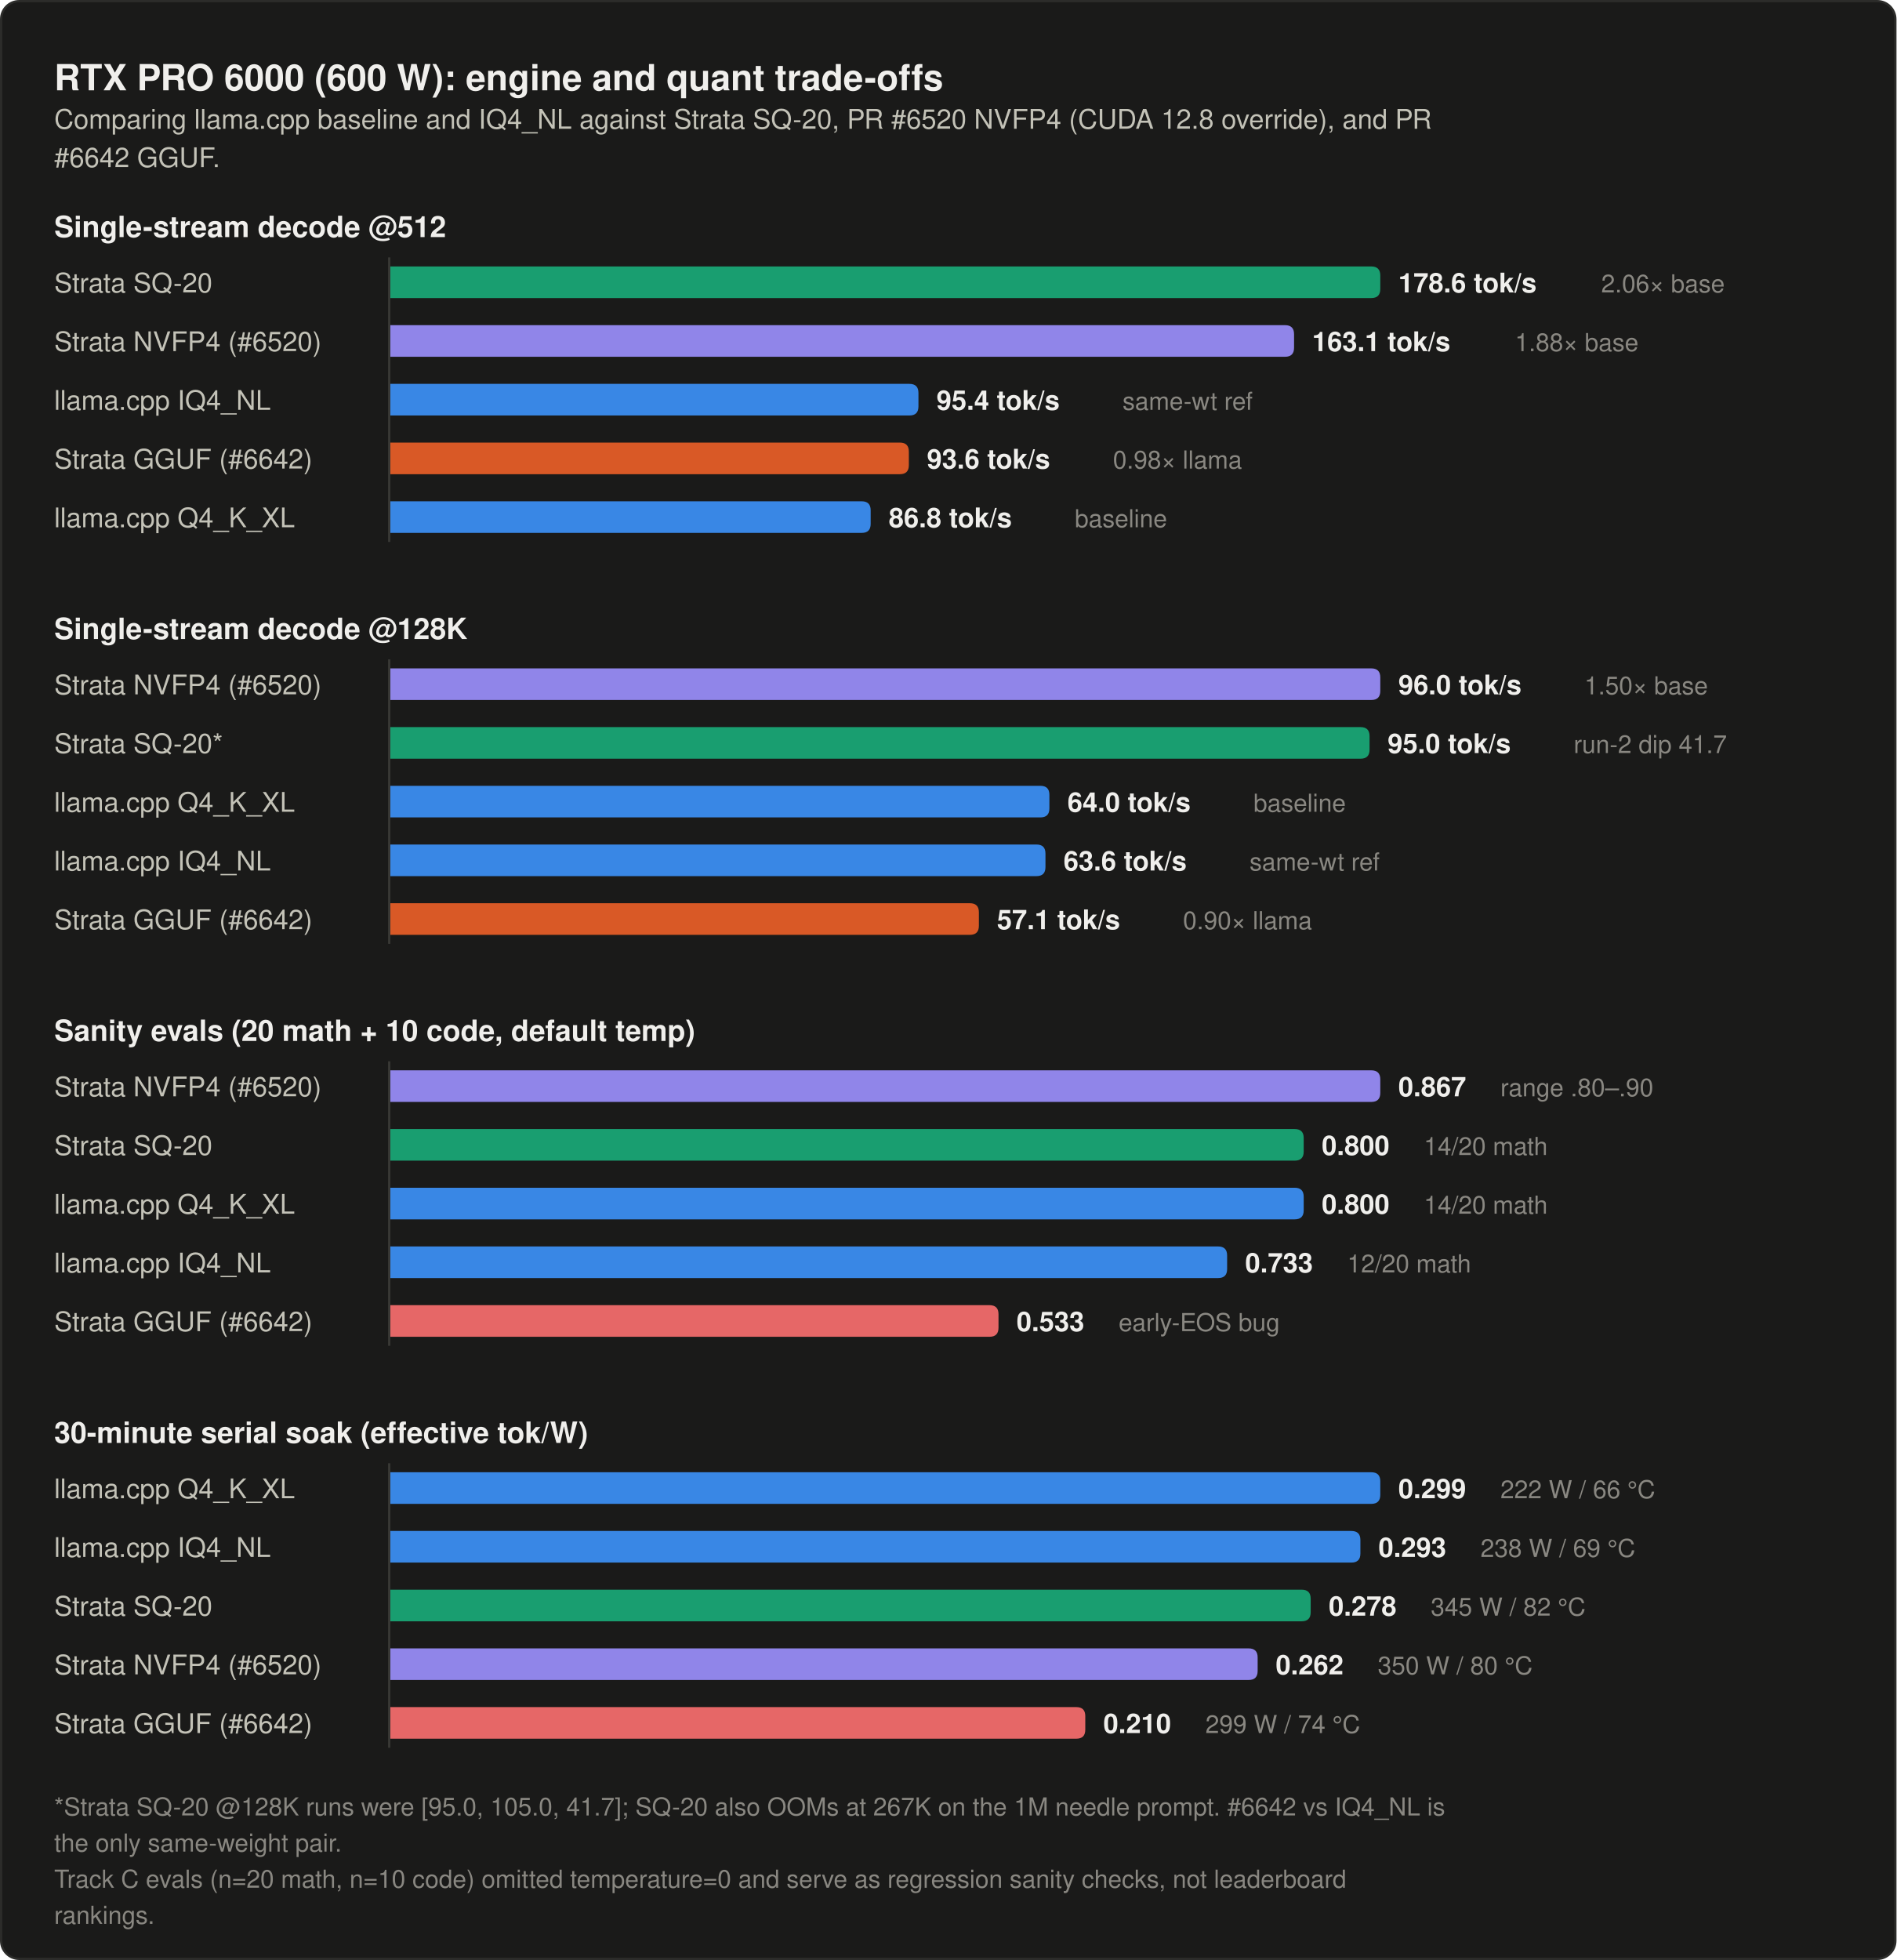
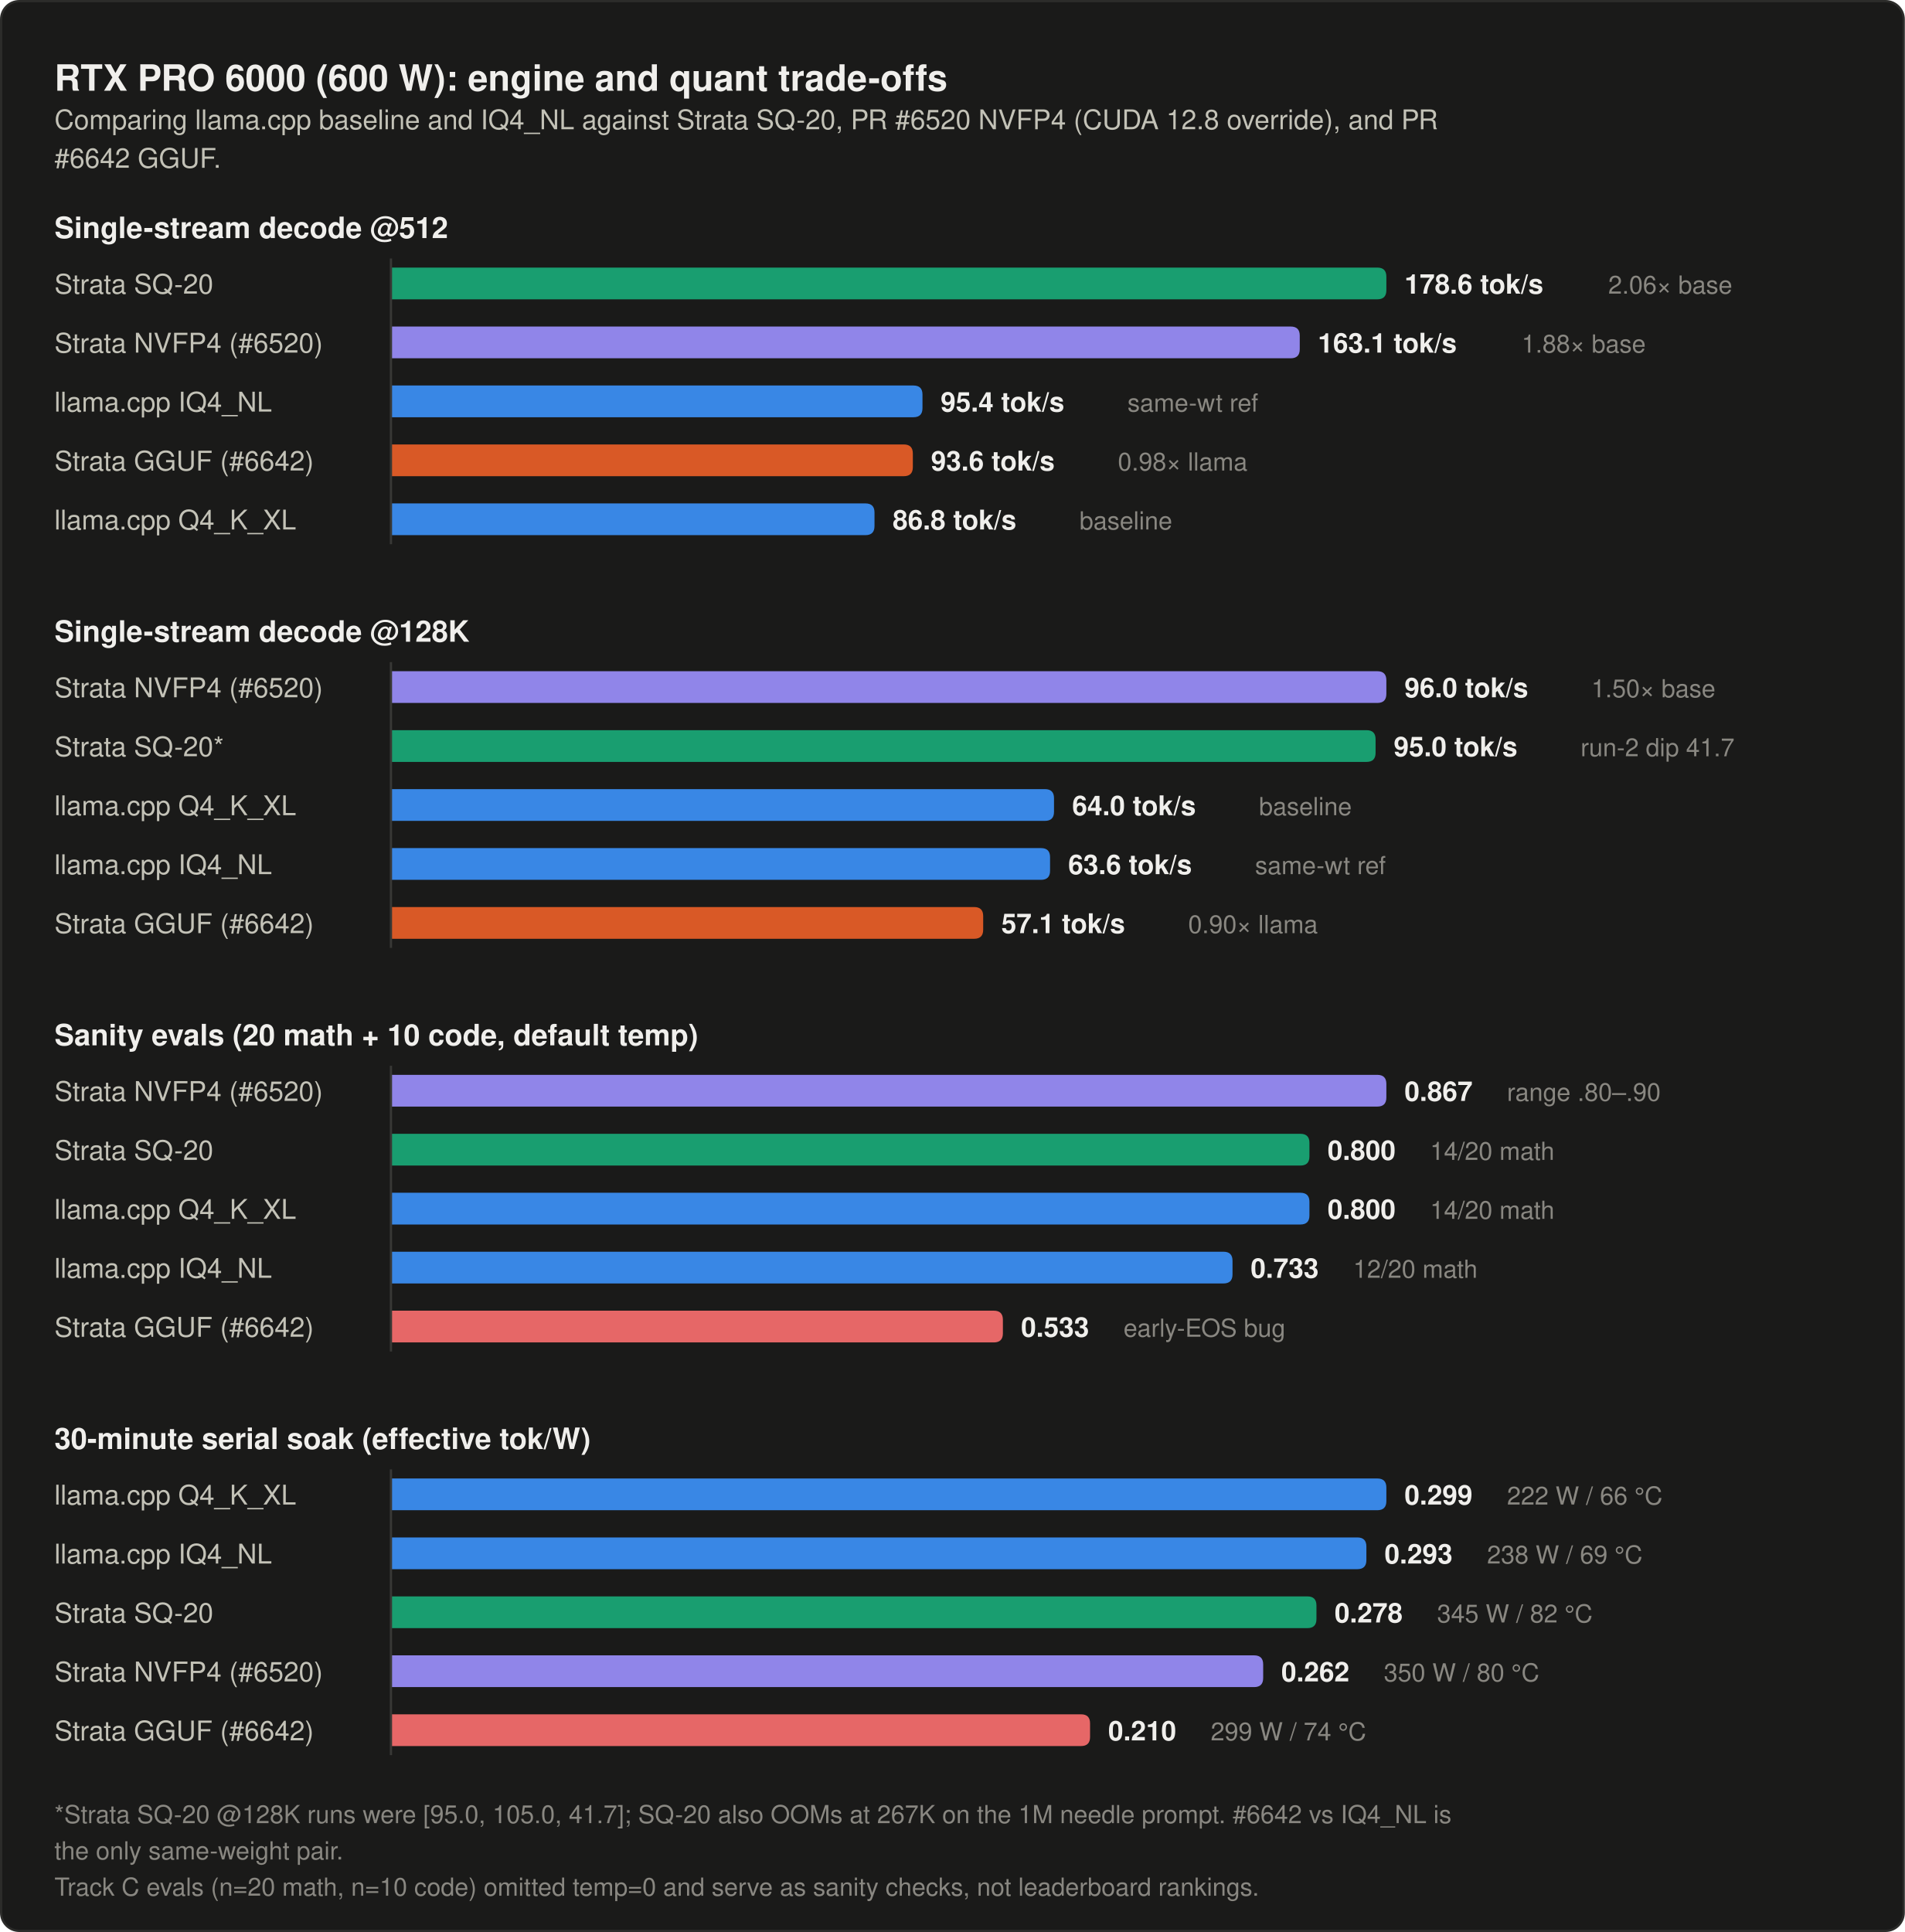
- <svg xmlns="http://www.w3.org/2000/svg" width="840" height="868" viewBox="0 0 840 868" role="img" aria-label="RTX PRO 6000 (600 W): engine and quant trade-offs Comparing llama.cpp baseline and IQ4_NL against Strata SQ-20, PR #6520 NVFP4 (CUDA 12.8 override), and PR #6642 GGUF." font-family="system-ui, -apple-system, 'Segoe UI', Helvetica, Arial, sans-serif" data-x-scale="linear" data-y-scale="linear">
-   <rect x="0.5" y="0.5" width="839" height="867" fill="#1a1a19" rx="8" stroke="#2c2c2a" stroke-width="1" />
+ <svg xmlns="http://www.w3.org/2000/svg" width="840" height="852" viewBox="0 0 840 852" role="img" aria-label="RTX PRO 6000 (600 W): engine and quant trade-offs Comparing llama.cpp baseline and IQ4_NL against Strata SQ-20, PR #6520 NVFP4 (CUDA 12.8 override), and PR #6642 GGUF." font-family="system-ui, -apple-system, 'Segoe UI', Helvetica, Arial, sans-serif" data-x-scale="linear" data-y-scale="linear">
+   <rect x="0.5" y="0.5" width="839" height="851" fill="#1a1a19" rx="8" stroke="#2c2c2a" stroke-width="1" />
  <text x="24" y="40" font-size="16" fill="#f0efec" font-weight="600">RTX PRO 6000 (600 W): engine and quant trade-offs</text>
  <text x="24" y="57" font-size="12" fill="#c3c2b7">Comparing llama.cpp baseline and IQ4_NL against Strata SQ-20, PR #6520 NVFP4 (CUDA 12.8 override), and PR</text>
  <text x="24" y="74" font-size="12" fill="#c3c2b7">#6642 GGUF.</text>
  <text x="24" y="105" font-size="13" fill="#f0efec" font-weight="600">Single-stream decode @512</text>
  <text x="24" y="129.5" font-size="12" fill="#c3c2b7">Strata SQ-20</text>
  <path d="M172.4,118 H607.36 Q611.36,118 611.36,122 V128 Q611.36,132 607.36,132 H172.4 Z" fill="#199e70" />
  <text x="619.36" y="129.5" font-size="12" fill="#f0efec" font-weight="600">178.6 tok/s</text>
  <text x="709.2" y="129.5" font-size="11" fill="#898781">2.06× base</text>
  <text x="24" y="155.5" font-size="12" fill="#c3c2b7">Strata NVFP4 (#6520)</text>
  <path d="M172.4,144 H569.17 Q573.17,144 573.17,148 V154 Q573.17,158 569.17,158 H172.4 Z" fill="#9085e9" />
  <text x="581.17" y="155.5" font-size="12" fill="#f0efec" font-weight="600">163.1 tok/s</text>
  <text x="671.01" y="155.5" font-size="11" fill="#898781">1.88× base</text>
  <text x="24" y="181.5" font-size="12" fill="#c3c2b7">llama.cpp IQ4_NL</text>
  <path d="M172.4,170 H402.8 Q406.8,170 406.8,174 V180 Q406.8,184 402.8,184 H172.4 Z" fill="#3987e5" />
  <text x="414.8" y="181.5" font-size="12" fill="#f0efec" font-weight="600">95.4 tok/s</text>
  <text x="497.2" y="181.5" font-size="11" fill="#898781">same-wt ref</text>
  <text x="24" y="207.5" font-size="12" fill="#c3c2b7">Strata GGUF (#6642)</text>
  <path d="M172.4,196 H398.55 Q402.55,196 402.55,200 V206 Q402.55,210 398.55,210 H172.4 Z" fill="#d95926" />
  <text x="410.55" y="207.5" font-size="12" fill="#f0efec" font-weight="600">93.6 tok/s</text>
  <text x="492.95" y="207.5" font-size="11" fill="#898781">0.98× llama</text>
  <text x="24" y="233.5" font-size="12" fill="#c3c2b7">llama.cpp Q4_K_XL</text>
  <path d="M172.4,222 H381.64 Q385.64,222 385.64,226 V232 Q385.64,236 381.64,236 H172.4 Z" fill="#3987e5" />
  <text x="393.64" y="233.5" font-size="12" fill="#f0efec" font-weight="600">86.8 tok/s</text>
  <text x="476.04" y="233.5" font-size="11" fill="#898781">baseline</text>
  <line x1="172.4" y1="114" x2="172.4" y2="240" stroke="#383835" stroke-width="1" />
  <text x="24" y="283" font-size="13" fill="#f0efec" font-weight="600">Single-stream decode @128K</text>
  <text x="24" y="307.5" font-size="12" fill="#c3c2b7">Strata NVFP4 (#6520)</text>
  <path d="M172.4,296 H607.36 Q611.36,296 611.36,300 V306 Q611.36,310 607.36,310 H172.4 Z" fill="#9085e9" />
  <text x="619.36" y="307.5" font-size="12" fill="#f0efec" font-weight="600">96.0 tok/s</text>
  <text x="701.76" y="307.5" font-size="11" fill="#898781">1.50× base</text>
  <text x="24" y="333.5" font-size="12" fill="#c3c2b7">Strata SQ-20*</text>
  <path d="M172.4,322 H602.61 Q606.61,322 606.61,326 V332 Q606.61,336 602.61,336 H172.4 Z" fill="#199e70" />
  <text x="614.61" y="333.5" font-size="12" fill="#f0efec" font-weight="600">95.0 tok/s</text>
  <text x="697.01" y="333.5" font-size="11" fill="#898781">run-2 dip 41.7</text>
  <text x="24" y="359.5" font-size="12" fill="#c3c2b7">llama.cpp Q4_K_XL</text>
  <path d="M172.4,348 H460.8 Q464.8,348 464.8,352 V358 Q464.8,362 460.8,362 H172.4 Z" fill="#3987e5" />
  <text x="472.8" y="359.5" font-size="12" fill="#f0efec" font-weight="600">64.0 tok/s</text>
  <text x="555.2" y="359.5" font-size="11" fill="#898781">baseline</text>
  <text x="24" y="385.5" font-size="12" fill="#c3c2b7">llama.cpp IQ4_NL</text>
  <path d="M172.4,374 H459.06 Q463.06,374 463.06,378 V384 Q463.06,388 459.06,388 H172.4 Z" fill="#3987e5" />
  <text x="471.06" y="385.5" font-size="12" fill="#f0efec" font-weight="600">63.6 tok/s</text>
  <text x="553.46" y="385.5" font-size="11" fill="#898781">same-wt ref</text>
  <text x="24" y="411.5" font-size="12" fill="#c3c2b7">Strata GGUF (#6642)</text>
  <path d="M172.4,400 H429.57 Q433.57,400 433.57,404 V410 Q433.57,414 429.57,414 H172.4 Z" fill="#d95926" />
  <text x="441.57" y="411.5" font-size="12" fill="#f0efec" font-weight="600">57.1 tok/s</text>
  <text x="523.97" y="411.5" font-size="11" fill="#898781">0.90× llama</text>
  <line x1="172.4" y1="292" x2="172.4" y2="418" stroke="#383835" stroke-width="1" />
  <text x="24" y="461" font-size="13" fill="#f0efec" font-weight="600">Sanity evals (20 math + 10 code, default temp)</text>
  <text x="24" y="485.5" font-size="12" fill="#c3c2b7">Strata NVFP4 (#6520)</text>
  <path d="M172.4,474 H607.36 Q611.36,474 611.36,478 V484 Q611.36,488 607.36,488 H172.4 Z" fill="#9085e9" />
  <text x="619.36" y="485.5" font-size="12" fill="#f0efec" font-weight="600">0.867</text>
  <text x="664.56" y="485.5" font-size="11" fill="#898781">range .80–.90</text>
  <text x="24" y="511.5" font-size="12" fill="#c3c2b7">Strata SQ-20</text>
  <path d="M172.4,500 H573.44 Q577.44,500 577.44,504 V510 Q577.44,514 573.44,514 H172.4 Z" fill="#199e70" />
  <text x="585.44" y="511.5" font-size="12" fill="#f0efec" font-weight="600">0.800</text>
  <text x="630.64" y="511.5" font-size="11" fill="#898781">14/20 math</text>
  <text x="24" y="537.5" font-size="12" fill="#c3c2b7">llama.cpp Q4_K_XL</text>
  <path d="M172.4,526 H573.44 Q577.44,526 577.44,530 V536 Q577.44,540 573.44,540 H172.4 Z" fill="#3987e5" />
  <text x="585.44" y="537.5" font-size="12" fill="#f0efec" font-weight="600">0.800</text>
  <text x="630.64" y="537.5" font-size="11" fill="#898781">14/20 math</text>
  <text x="24" y="563.5" font-size="12" fill="#c3c2b7">llama.cpp IQ4_NL</text>
  <path d="M172.4,552 H539.52 Q543.52,552 543.52,556 V562 Q543.52,566 539.52,566 H172.4 Z" fill="#3987e5" />
  <text x="551.52" y="563.5" font-size="12" fill="#f0efec" font-weight="600">0.733</text>
  <text x="596.72" y="563.5" font-size="11" fill="#898781">12/20 math</text>
  <text x="24" y="589.5" font-size="12" fill="#c3c2b7">Strata GGUF (#6642)</text>
  <path d="M172.4,578 H438.26 Q442.26,578 442.26,582 V588 Q442.26,592 438.26,592 H172.4 Z" fill="#e66767" />
  <text x="450.26" y="589.5" font-size="12" fill="#f0efec" font-weight="600">0.533</text>
  <text x="495.46" y="589.5" font-size="11" fill="#898781">early-EOS bug</text>
  <line x1="172.4" y1="470" x2="172.4" y2="596" stroke="#383835" stroke-width="1" />
  <text x="24" y="639" font-size="13" fill="#f0efec" font-weight="600">30-minute serial soak (effective tok/W)</text>
  <text x="24" y="663.5" font-size="12" fill="#c3c2b7">llama.cpp Q4_K_XL</text>
  <path d="M172.4,652 H607.36 Q611.36,652 611.36,656 V662 Q611.36,666 607.36,666 H172.4 Z" fill="#3987e5" />
  <text x="619.36" y="663.5" font-size="12" fill="#f0efec" font-weight="600">0.299</text>
  <text x="664.56" y="663.5" font-size="11" fill="#898781">222 W / 66 °C</text>
  <text x="24" y="689.5" font-size="12" fill="#c3c2b7">llama.cpp IQ4_NL</text>
  <path d="M172.4,678 H598.55 Q602.55,678 602.55,682 V688 Q602.55,692 598.55,692 H172.4 Z" fill="#3987e5" />
  <text x="610.55" y="689.5" font-size="12" fill="#f0efec" font-weight="600">0.293</text>
  <text x="655.75" y="689.5" font-size="11" fill="#898781">238 W / 69 °C</text>
  <text x="24" y="715.5" font-size="12" fill="#c3c2b7">Strata SQ-20</text>
  <path d="M172.4,704 H576.53 Q580.53,704 580.53,708 V714 Q580.53,718 576.53,718 H172.4 Z" fill="#199e70" />
  <text x="588.53" y="715.5" font-size="12" fill="#f0efec" font-weight="600">0.278</text>
  <text x="633.73" y="715.5" font-size="11" fill="#898781">345 W / 82 °C</text>
  <text x="24" y="741.5" font-size="12" fill="#c3c2b7">Strata NVFP4 (#6520)</text>
  <path d="M172.4,730 H553.04 Q557.04,730 557.04,734 V740 Q557.04,744 553.04,744 H172.4 Z" fill="#9085e9" />
  <text x="565.04" y="741.5" font-size="12" fill="#f0efec" font-weight="600">0.262</text>
  <text x="610.24" y="741.5" font-size="11" fill="#898781">350 W / 80 °C</text>
  <text x="24" y="767.5" font-size="12" fill="#c3c2b7">Strata GGUF (#6642)</text>
  <path d="M172.4,756 H476.7 Q480.7,756 480.7,760 V766 Q480.7,770 476.7,770 H172.4 Z" fill="#e66767" />
  <text x="488.7" y="767.5" font-size="12" fill="#f0efec" font-weight="600">0.210</text>
  <text x="533.9" y="767.5" font-size="11" fill="#898781">299 W / 74 °C</text>
  <line x1="172.4" y1="648" x2="172.4" y2="774" stroke="#383835" stroke-width="1" />
  <text x="24" y="804" font-size="11" fill="#898781">*Strata SQ-20 @128K runs were [95.0, 105.0, 41.7]; SQ-20 also OOMs at 267K on the 1M needle prompt. #6642 vs IQ4_NL is</text>
  <text x="24" y="820" font-size="11" fill="#898781">the only same-weight pair.</text>
-   <text x="24" y="836" font-size="11" fill="#898781">Track C evals (n=20 math, n=10 code) omitted temperature=0 and serve as regression sanity checks, not leaderboard</text>
-   <text x="24" y="852" font-size="11" fill="#898781">rankings.</text>
+   <text x="24" y="836" font-size="11" fill="#898781">Track C evals (n=20 math, n=10 code) omitted temp=0 and serve as sanity checks, not leaderboard rankings.</text>
</svg>
